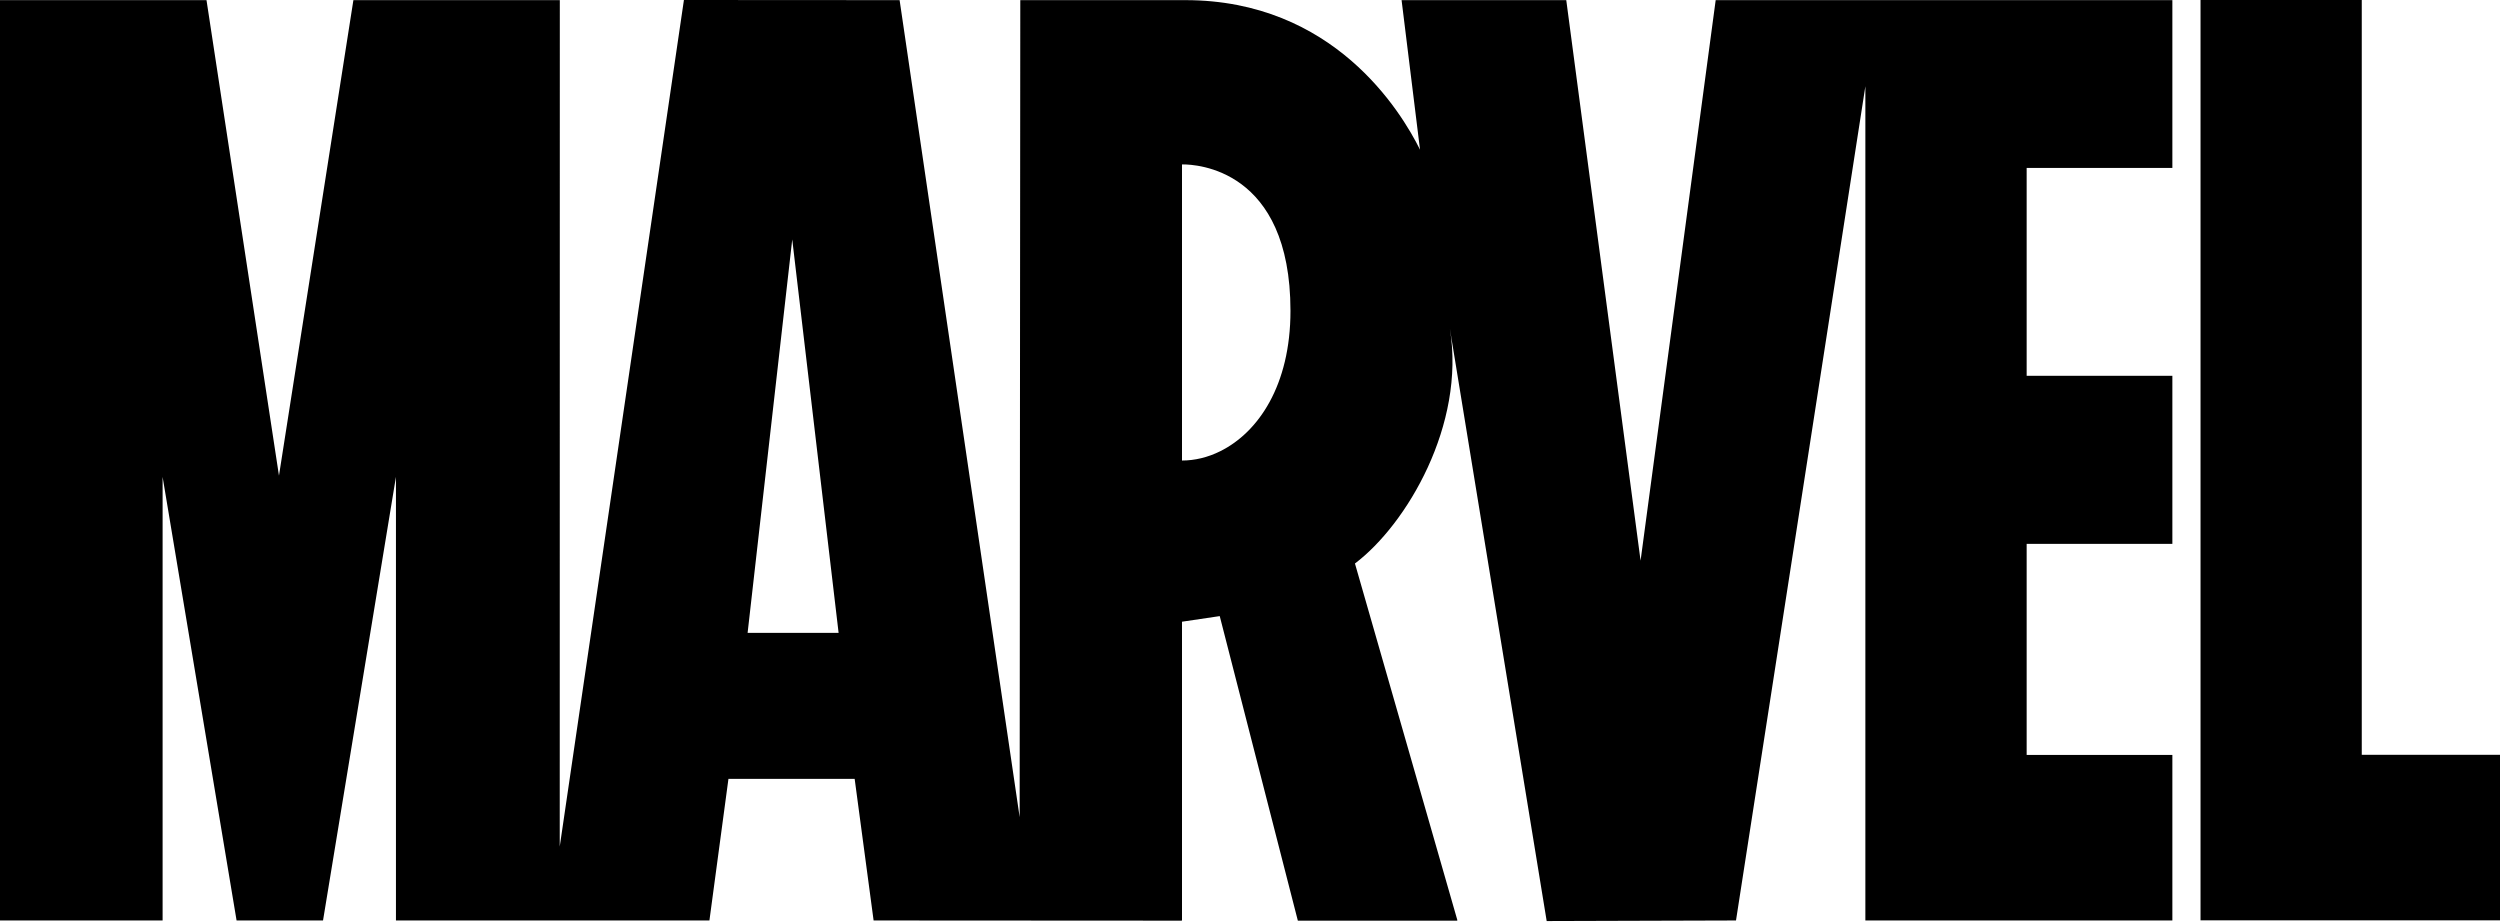
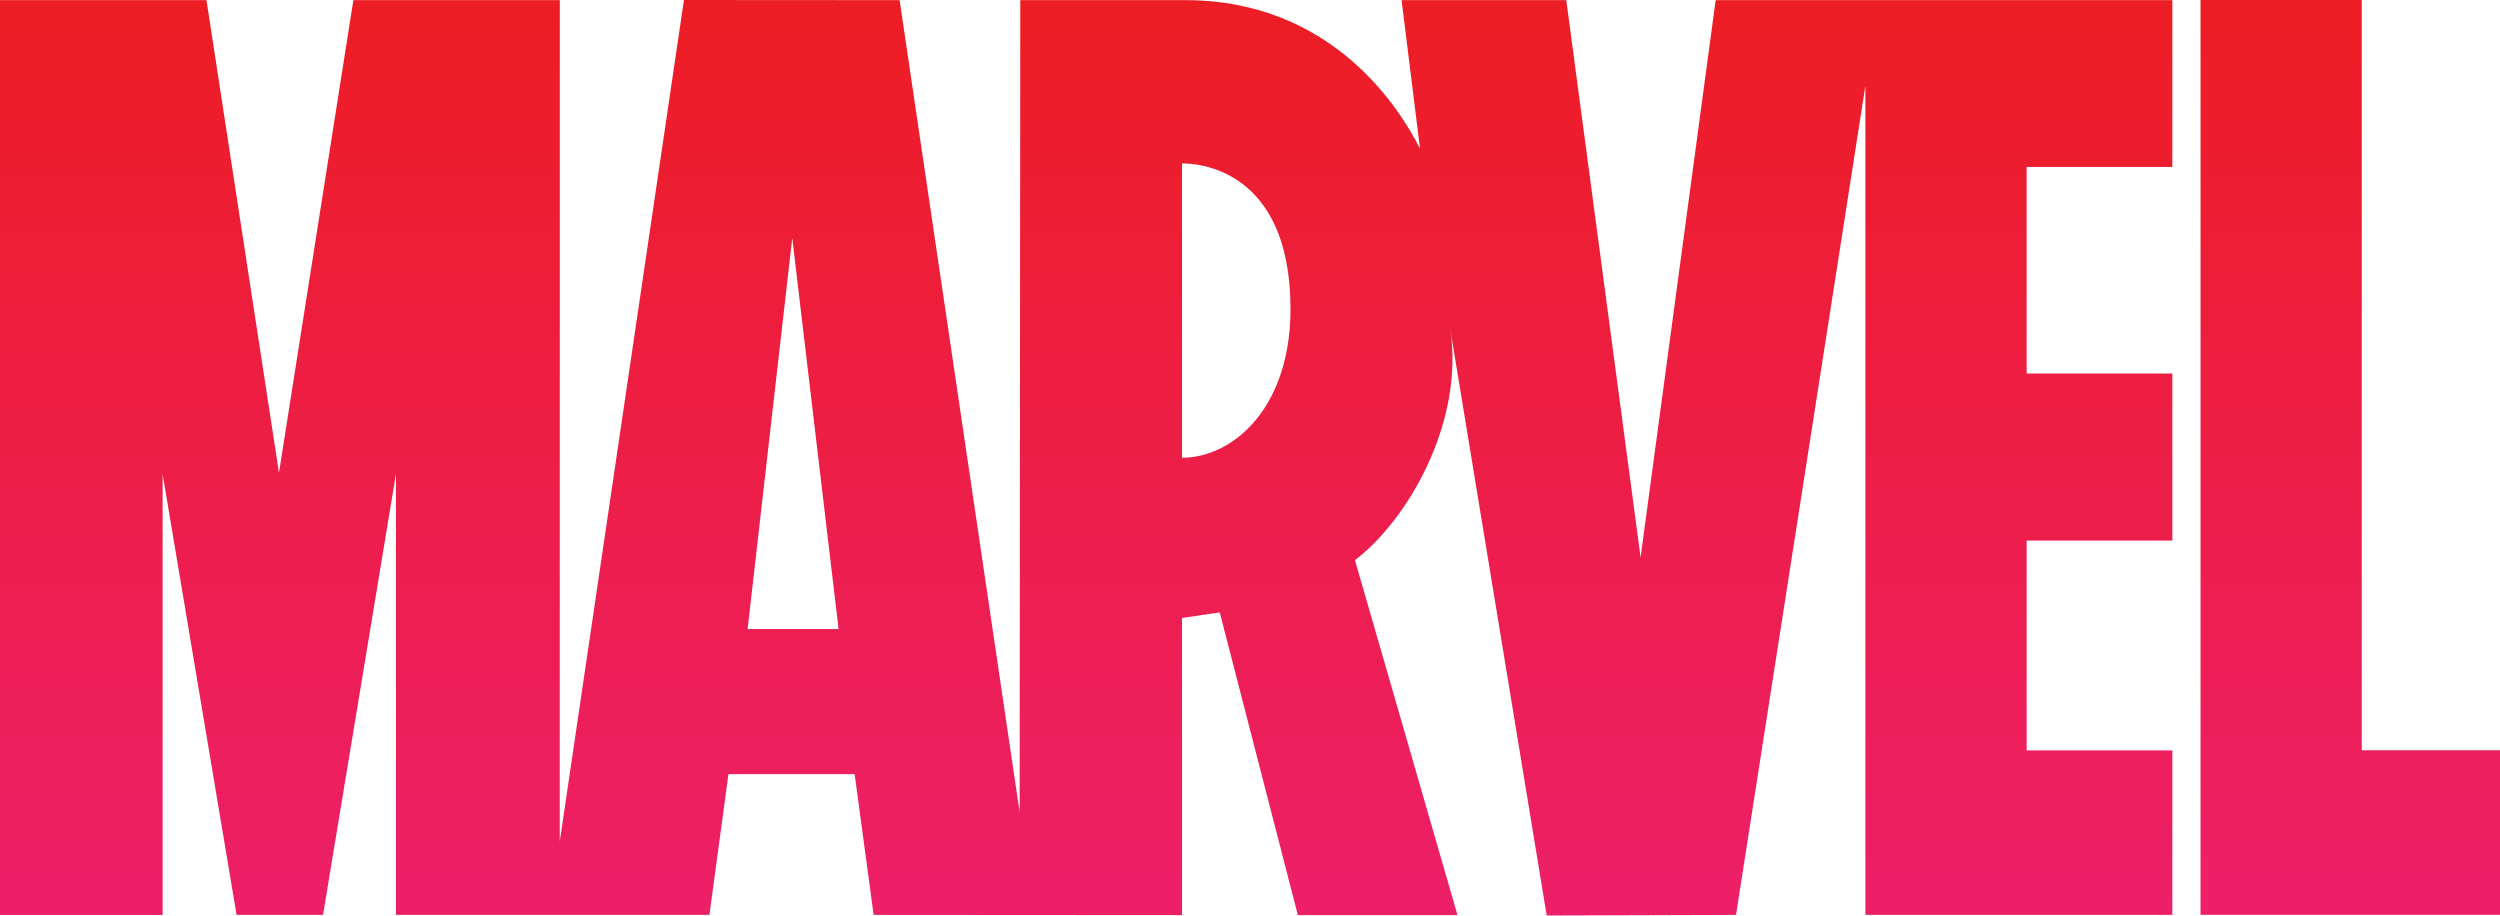
- <svg xmlns="http://www.w3.org/2000/svg" width="95" height="35" viewBox="0 0 95 35" fill="none">
-   <path d="M82.55 6.381V0.005H65.196L62.342 21.305L59.518 0.005H53.26L53.961 5.689C53.238 4.233 50.676 0.005 45.037 0.005C45 0.002 38.771 0.005 38.771 0.005L38.747 31.052L34.185 0.005L25.989 0L21.27 32.169L21.273 0.005H13.429L10.601 18.074L7.847 0.005H0V34.978H6.179V18.121L8.99 34.978H12.275L15.046 18.121V34.978H26.958L27.681 29.596H32.477L33.197 34.978L44.892 34.985H44.902V34.978H44.909H44.916V23.625L46.35 23.412L49.318 34.985H49.325H55.36H55.367L55.365 34.978H55.376H55.383L51.488 21.413C53.462 19.921 55.691 16.13 55.097 12.504V12.501C55.104 12.55 58.774 35 58.774 35L65.968 34.978L70.884 3.277V34.978H82.55V28.688H77.013V20.667H82.55V14.281H77.013V6.381H82.55ZM28.409 24.05L30.105 9.099L31.867 24.05H28.409ZM46.37 17.146C45.895 17.382 45.399 17.5 44.916 17.5V6.251C44.925 6.251 44.934 6.248 44.946 6.248C45.43 6.246 49.038 6.398 49.038 11.814C49.038 14.647 47.811 16.432 46.37 17.146ZM95 28.683V34.973H83.62V0H89.747V28.683H95Z" fill="black" />
+ <svg xmlns="http://www.w3.org/2000/svg" width="71" height="26" viewBox="0 0 71 26" fill="none">
+   <path d="M61.695 4.74V0.004H48.725L46.593 15.827L44.482 0.004H39.805L40.329 4.226C39.788 3.144 37.874 0.004 33.66 0.004C33.632 0.002 28.976 0.004 28.976 0.004L28.958 23.067L25.549 0.004L19.424 0L15.897 23.897L15.899 0.003H10.036L7.923 13.427L5.864 0.004H0V25.984H4.618V13.461L6.719 25.983H9.174L11.245 13.461V25.983H20.148L20.688 21.986H24.272L24.811 25.983L33.551 25.989H33.558V25.983H33.564H33.569V17.55L34.641 17.392L36.859 25.989H36.864H41.374H41.38L41.378 25.983H41.386H41.391L38.48 15.907C39.956 14.798 41.621 11.982 41.178 9.288V9.287C41.183 9.323 43.926 26 43.926 26L49.303 25.983L52.977 2.435V25.983H61.695V21.311H57.557V15.353H61.695V10.609H57.557V4.74H61.695ZM21.232 17.866L22.5 6.759L23.816 17.866H21.232ZM34.656 12.737C34.3 12.912 33.93 13 33.569 13V4.643C33.575 4.643 33.582 4.642 33.591 4.642C33.953 4.64 36.65 4.753 36.65 8.776C36.65 10.881 35.732 12.207 34.656 12.737ZM71 21.307V25.98H62.495V0H67.074V21.307H71Z" fill="url(#paint0_linear)" />
+   <defs>
+     <linearGradient id="paint0_linear" x1="35.5" y1="0" x2="35.5" y2="26" gradientUnits="userSpaceOnUse">
+       <stop stop-color="#ED1D24" />
+       <stop offset="1" stop-color="#ED1F69" />
+     </linearGradient>
+   </defs>
</svg>
